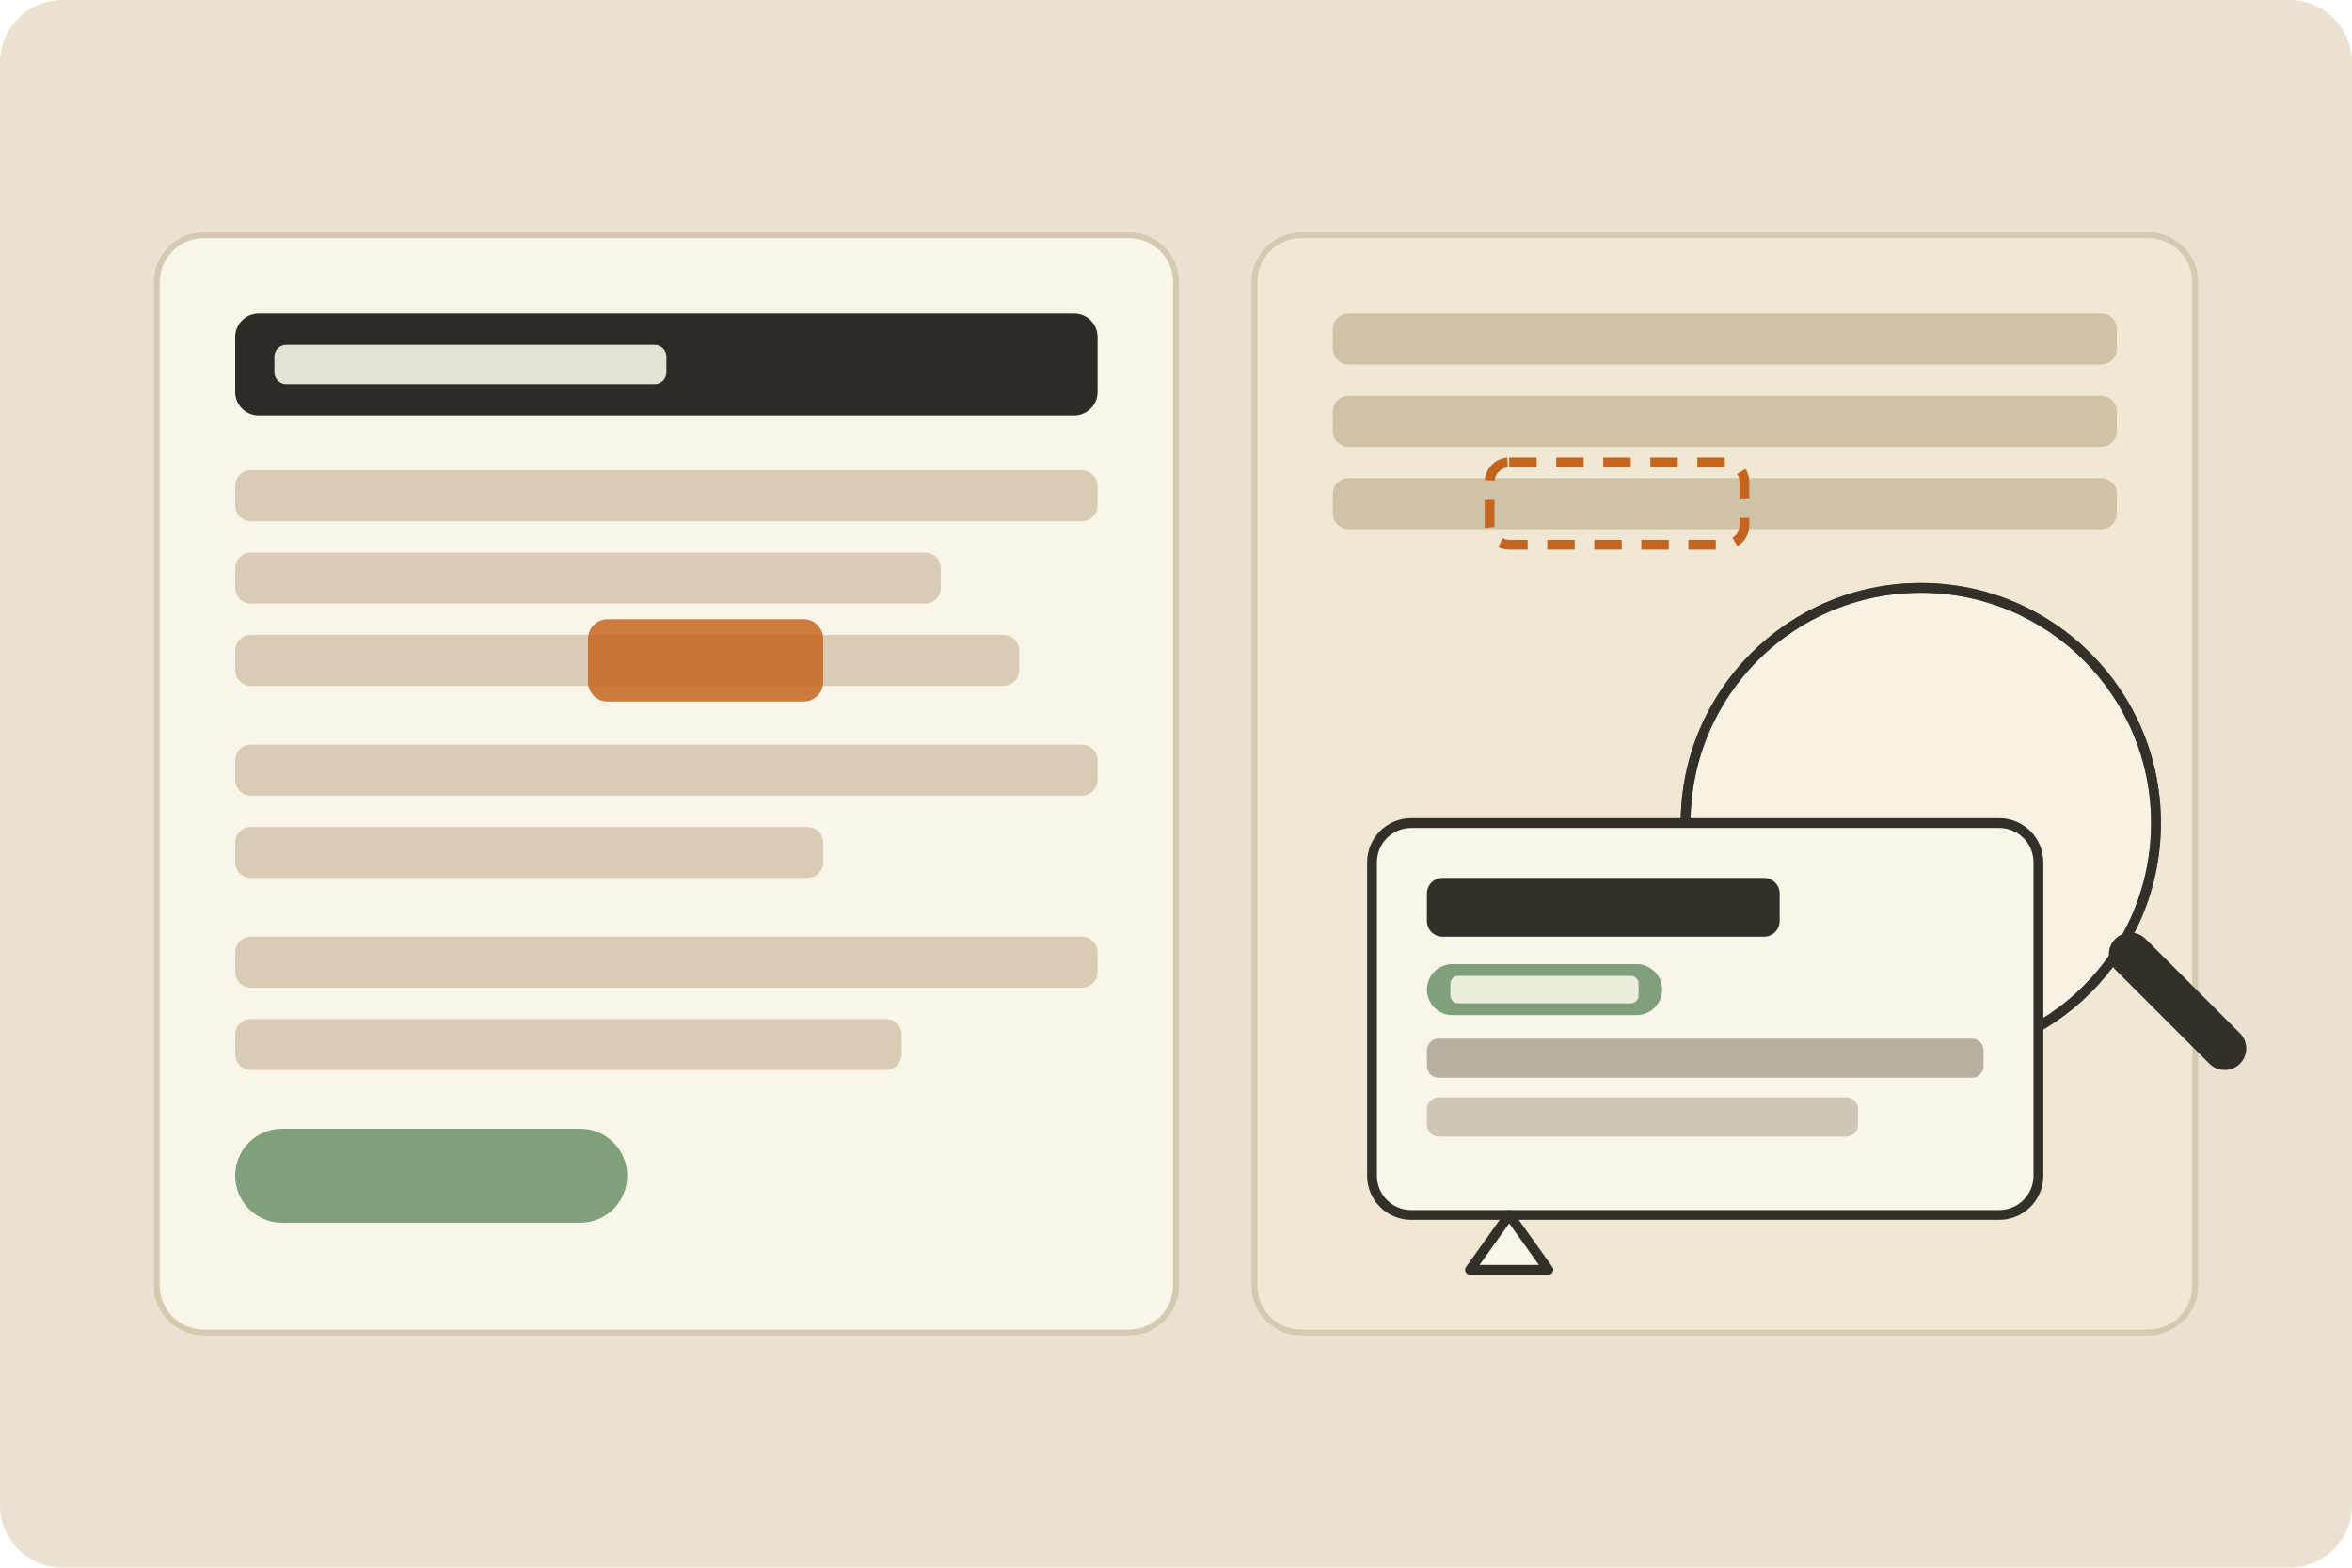
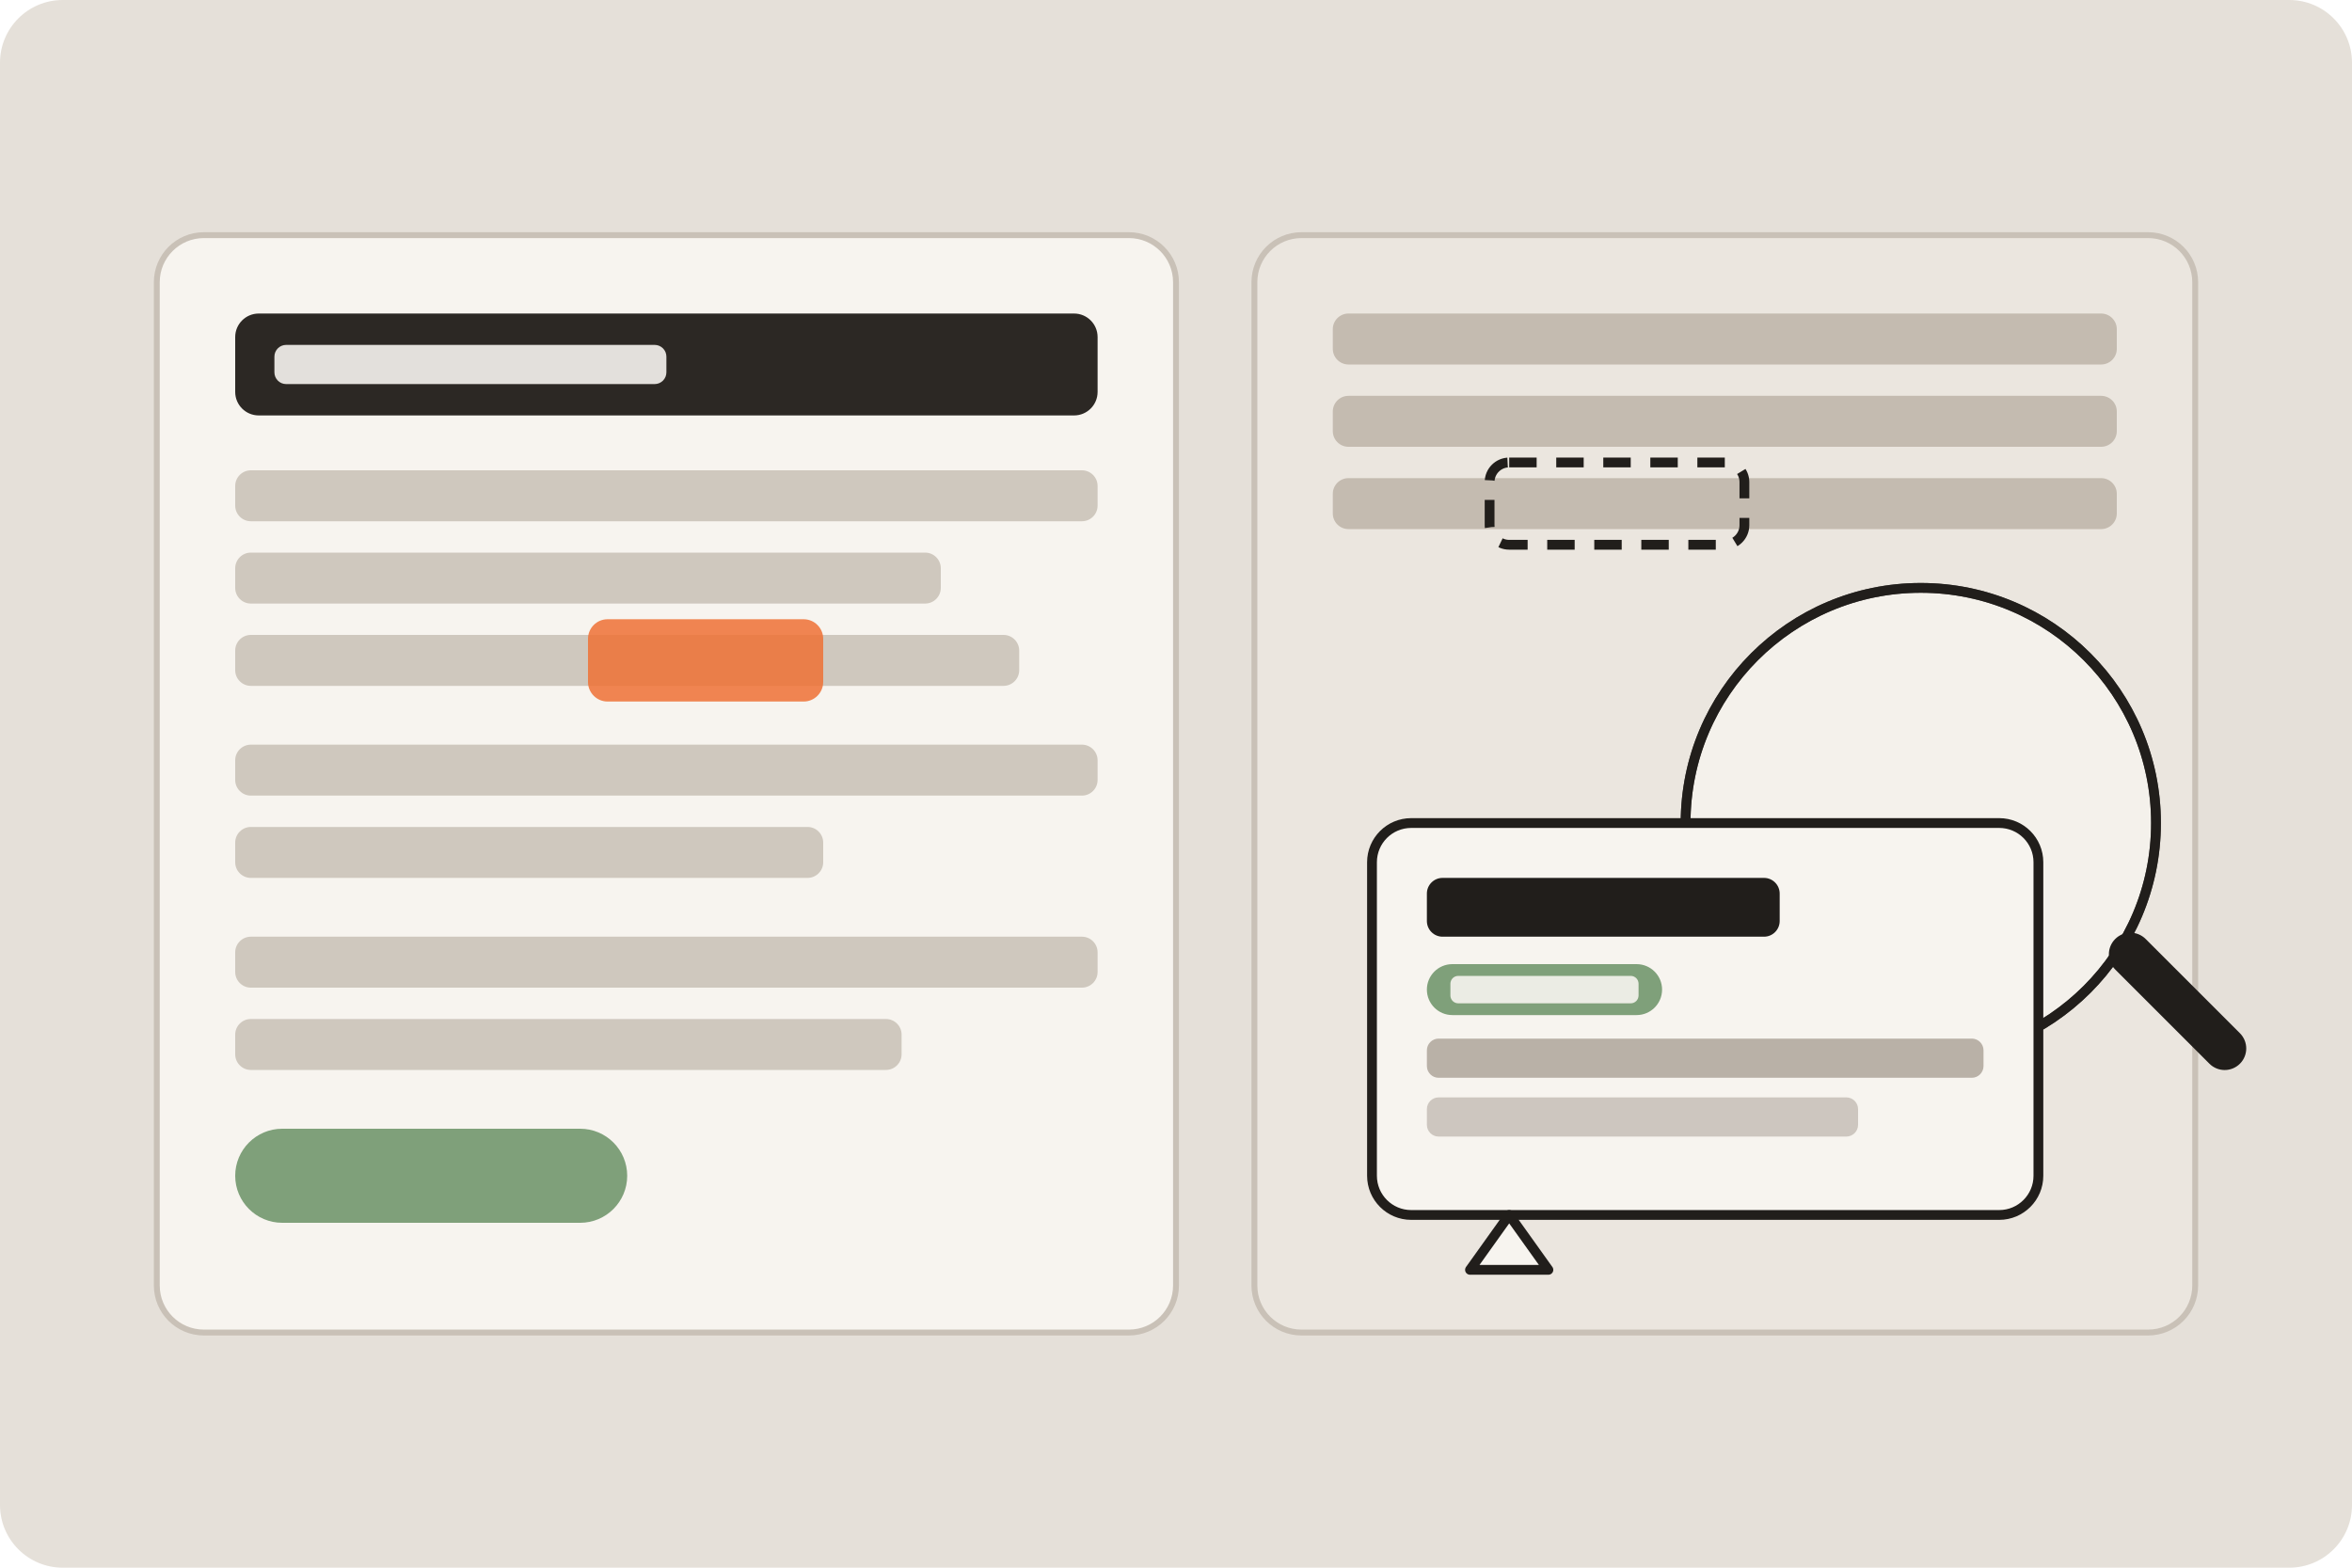
<svg xmlns="http://www.w3.org/2000/svg" width="1200" height="800" viewBox="0 0 1200 800" role="img">
-   <rect width="1200" height="800" rx="32" fill="#EAE1D0" />
-   <rect x="80" y="120" width="520" height="560" rx="24" fill="#FAF5E9" stroke="#D5C9B2" stroke-width="3" />
-   <rect x="120" y="160" width="440" height="52" rx="12" fill="#2E2B26" />
-   <rect x="140" y="176" width="200" height="20" rx="6" fill="#FAF5E9" opacity="0.9" />
-   <rect x="120" y="240" width="440" height="26" rx="8" fill="#D8CDB4" />
-   <rect x="120" y="282" width="360" height="26" rx="8" fill="#D8CDB4" />
-   <rect x="120" y="324" width="400" height="26" rx="8" fill="#D8CDB4" />
-   <rect x="300" y="316" width="120" height="42" rx="10" fill="#C4641F" opacity="0.85" />
-   <rect x="120" y="380" width="440" height="26" rx="8" fill="#D8CDB4" />
-   <rect x="120" y="422" width="300" height="26" rx="8" fill="#D8CDB4" />
-   <rect x="120" y="478" width="440" height="26" rx="8" fill="#D8CDB4" />
-   <rect x="120" y="520" width="340" height="26" rx="8" fill="#D8CDB4" />
+   <rect width="1200" height="800" rx="32" fill="#E5E0D9" />
+   <rect x="80" y="120" width="520" height="560" rx="24" fill="#F7F4EF" stroke="#C9C1B7" stroke-width="3" />
+   <rect x="120" y="160" width="440" height="52" rx="12" fill="#2C2824" />
+   <rect x="140" y="176" width="200" height="20" rx="6" fill="#F7F4EF" opacity="0.9" />
+   <rect x="120" y="240" width="440" height="26" rx="8" fill="#CFC8BE" />
+   <rect x="120" y="282" width="360" height="26" rx="8" fill="#CFC8BE" />
+   <rect x="120" y="324" width="400" height="26" rx="8" fill="#CFC8BE" />
+   <rect x="300" y="316" width="120" height="42" rx="10" fill="#EE7135" opacity="0.85" />
+   <rect x="120" y="380" width="440" height="26" rx="8" fill="#CFC8BE" />
+   <rect x="120" y="422" width="300" height="26" rx="8" fill="#CFC8BE" />
+   <rect x="120" y="478" width="440" height="26" rx="8" fill="#CFC8BE" />
+   <rect x="120" y="520" width="340" height="26" rx="8" fill="#CFC8BE" />
  <rect x="120" y="576" width="200" height="48" rx="24" fill="#7FA07A" />
-   <rect x="640" y="120" width="480" height="560" rx="24" fill="#F1E8D4" stroke="#D5C9B2" stroke-width="3" />
-   <rect x="680" y="160" width="400" height="26" rx="8" fill="#CFC2A6" />
-   <rect x="680" y="202" width="400" height="26" rx="8" fill="#CFC2A6" />
-   <rect x="680" y="244" width="400" height="26" rx="8" fill="#CFC2A6" />
-   <rect x="760" y="236" width="130" height="42" rx="10" fill="none" stroke="#C4641F" stroke-width="5" stroke-dasharray="14 10" />
-   <circle cx="980" cy="420" r="120" fill="#FAF5E9" opacity="0.75" stroke="#33302A" stroke-width="5" />
-   <circle cx="980" cy="420" r="120" fill="none" stroke="#33302A" stroke-width="5" />
-   <rect x="1066" y="500" width="90" height="22" rx="11" fill="#33302A" transform="rotate(45 1111 511)" />
-   <rect x="700" y="420" width="340" height="200" rx="20" fill="#FAF5E9" stroke="#33302A" stroke-width="5" />
-   <rect x="728" y="448" width="180" height="30" rx="8" fill="#33302A" />
+   <rect x="640" y="120" width="480" height="560" rx="24" fill="#EBE6DF" stroke="#C9C1B7" stroke-width="3" />
+   <rect x="680" y="160" width="400" height="26" rx="8" fill="#C4BBB0" />
+   <rect x="680" y="202" width="400" height="26" rx="8" fill="#C4BBB0" />
+   <rect x="680" y="244" width="400" height="26" rx="8" fill="#C4BBB0" />
+   <rect x="760" y="236" width="130" height="42" rx="10" fill="none" stroke="#211E1B" stroke-width="5" stroke-dasharray="14 10" />
+   <circle cx="980" cy="420" r="120" fill="#F7F4EF" opacity="0.75" stroke="#211E1B" stroke-width="5" />
+   <circle cx="980" cy="420" r="120" fill="none" stroke="#211E1B" stroke-width="5" />
+   <rect x="1066" y="500" width="90" height="22" rx="11" fill="#211E1B" transform="rotate(45 1111 511)" />
+   <rect x="700" y="420" width="340" height="200" rx="20" fill="#F7F4EF" stroke="#211E1B" stroke-width="5" />
+   <rect x="728" y="448" width="180" height="30" rx="8" fill="#211E1B" />
  <rect x="728" y="492" width="120" height="26" rx="13" fill="#7FA07A" />
-   <rect x="740" y="498" width="96" height="14" rx="4" fill="#FAF5E9" opacity="0.9" />
-   <rect x="728" y="530" width="284" height="20" rx="6" fill="#8B8071" opacity="0.6" />
-   <rect x="728" y="560" width="220" height="20" rx="6" fill="#8B8071" opacity="0.4" />
-   <path d="M770 620 L 750 648 L 790 648 Z" fill="#FAF5E9" stroke="#33302A" stroke-width="5" stroke-linejoin="round" />
+   <rect x="740" y="498" width="96" height="14" rx="4" fill="#F7F4EF" opacity="0.9" />
+   <rect x="728" y="530" width="284" height="20" rx="6" fill="#8F8377" opacity="0.6" />
+   <rect x="728" y="560" width="220" height="20" rx="6" fill="#8F8377" opacity="0.4" />
+   <path d="M770 620 L 750 648 L 790 648 Z" fill="#F7F4EF" stroke="#211E1B" stroke-width="5" stroke-linejoin="round" />
</svg>
